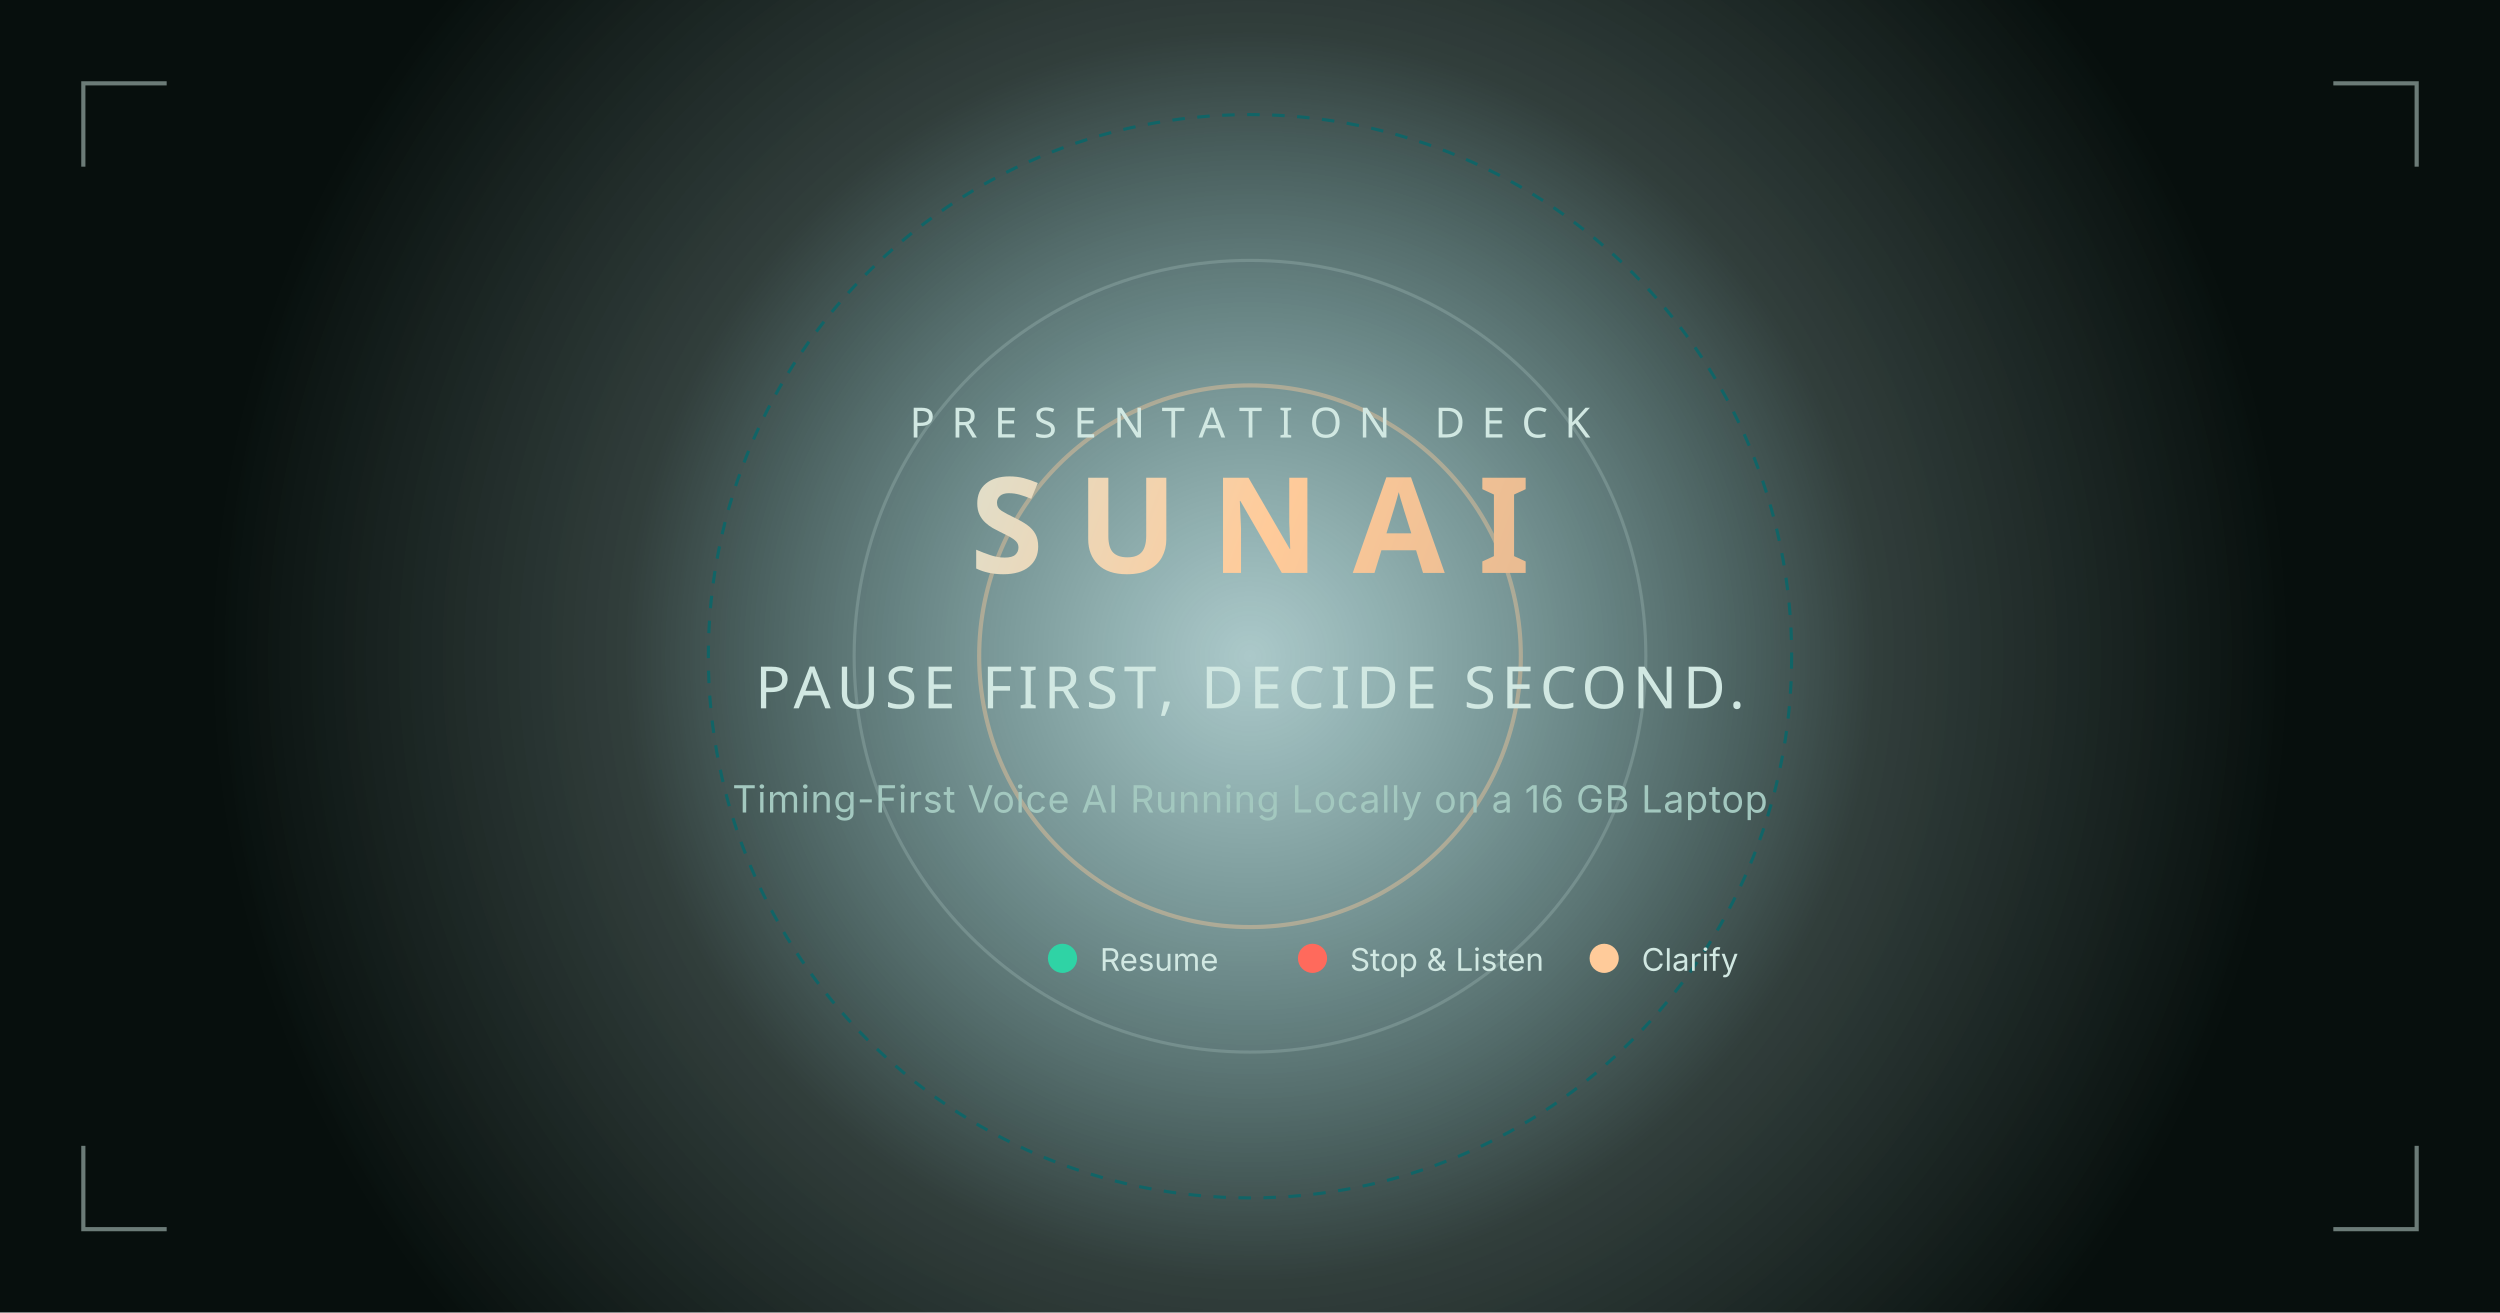
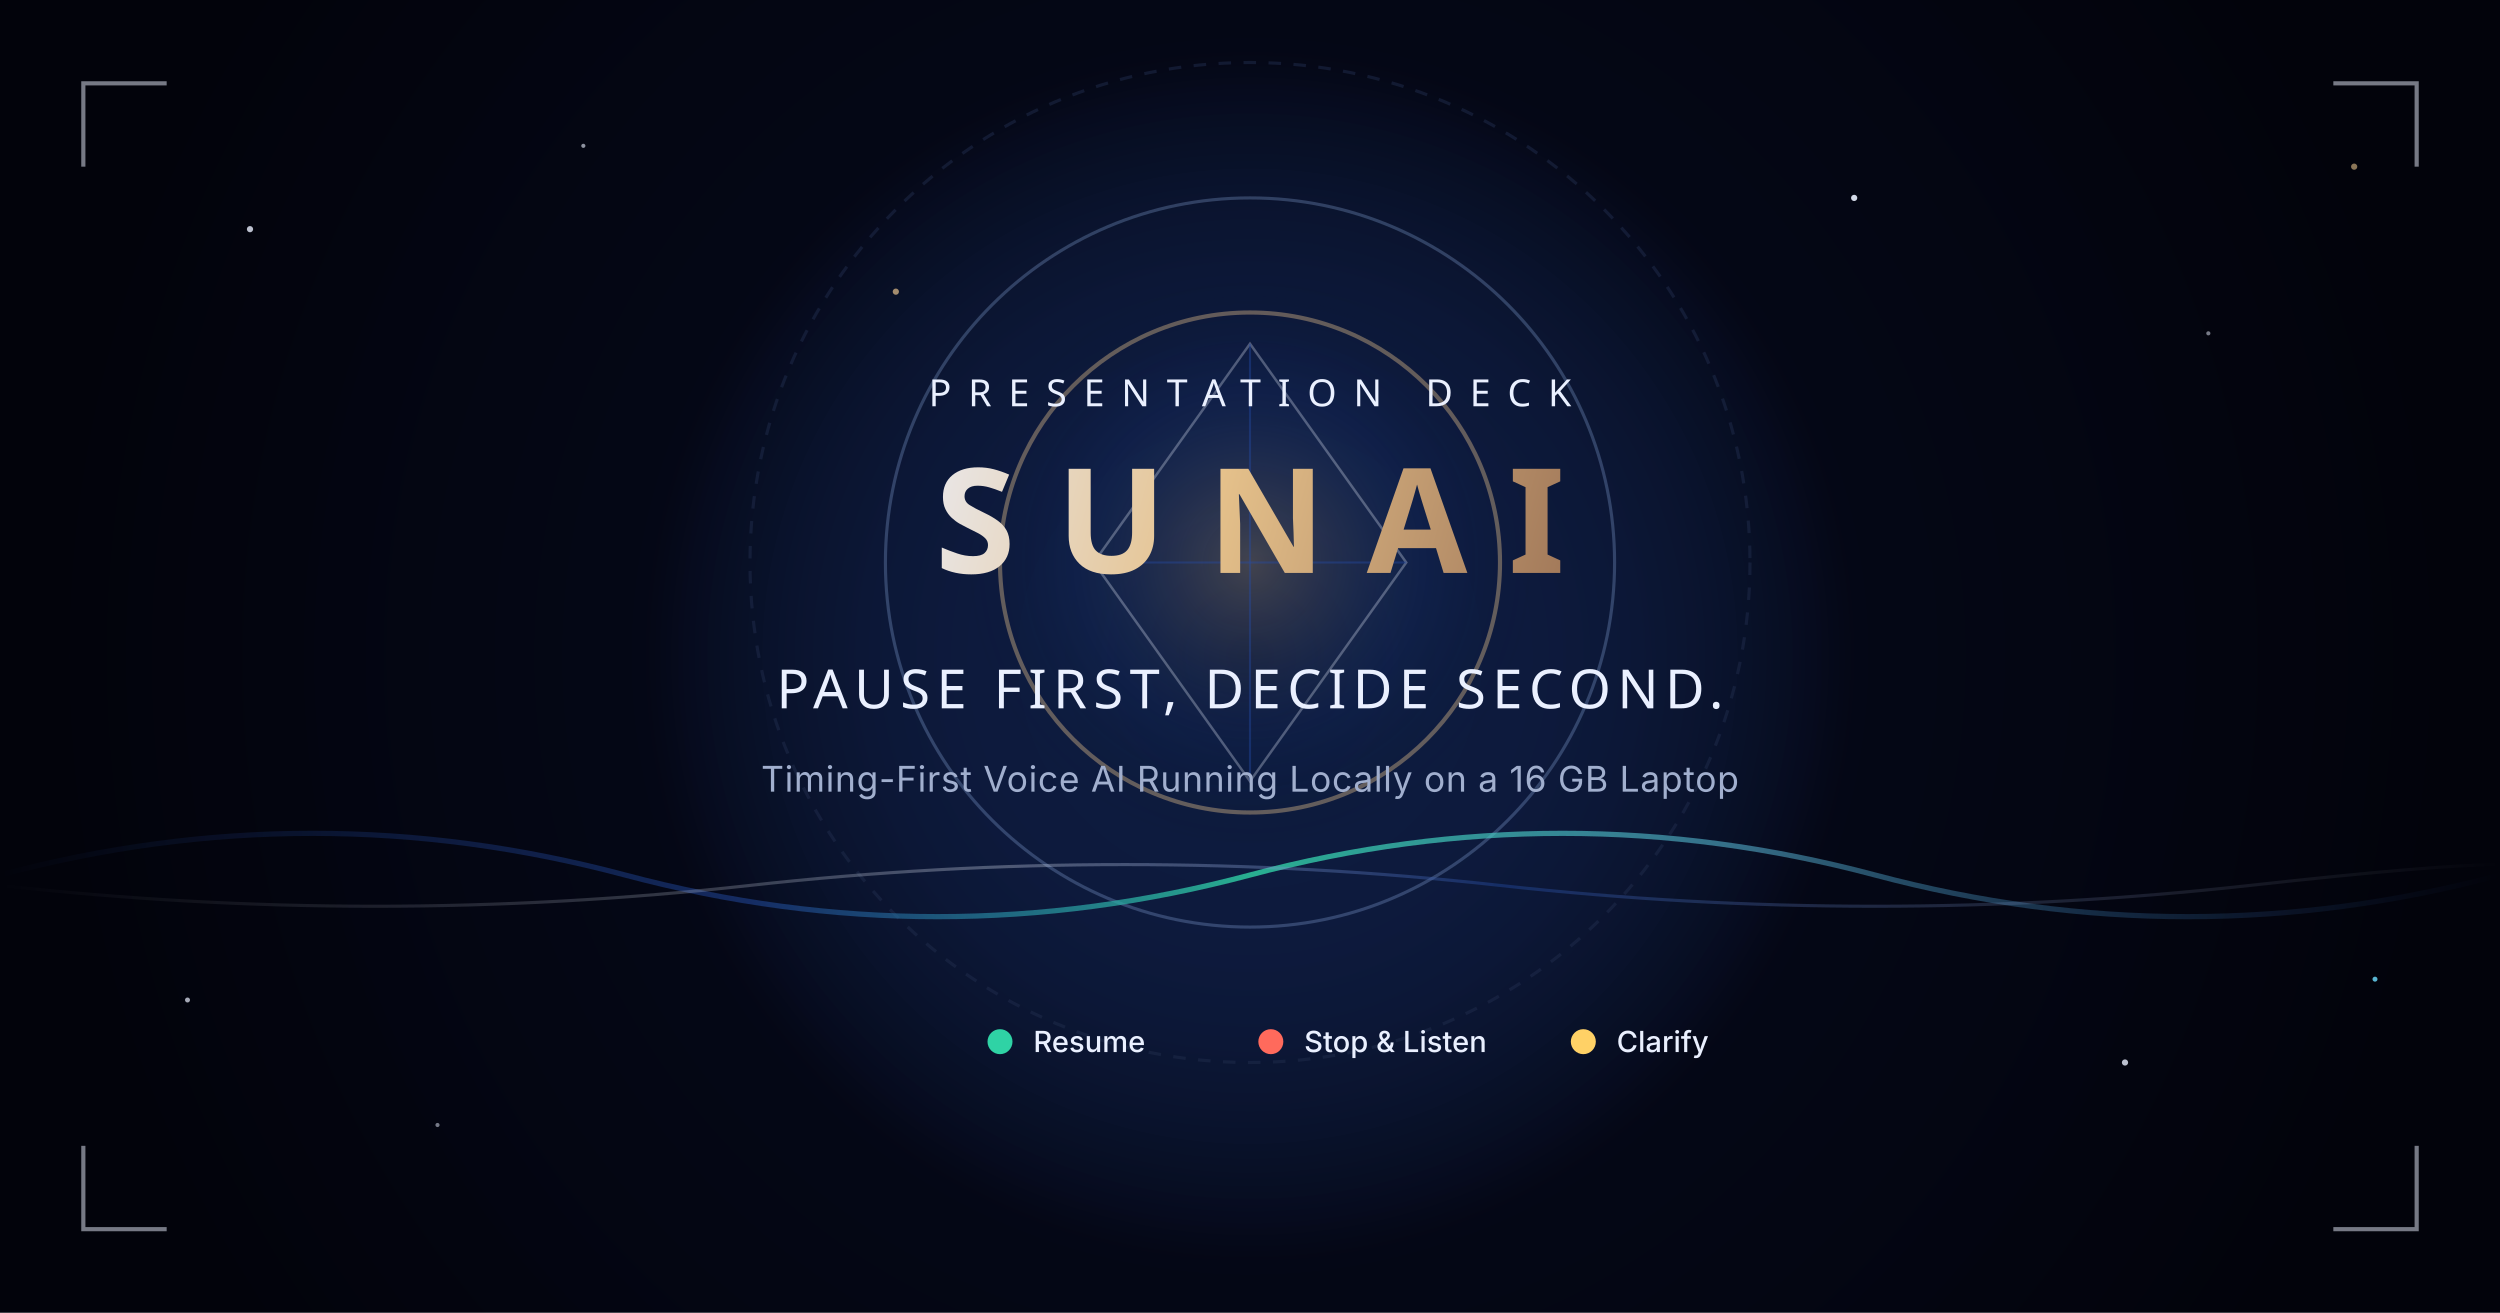
<svg xmlns="http://www.w3.org/2000/svg" width="1200" height="630" viewBox="0 0 1200 630" fill="none">
  <defs>
-     <radialGradient id="bgGlow" cx="600" cy="315" r="500" gradientUnits="userSpaceOnUse">
-       <stop offset="0%" stop-color="#116466" stop-opacity="0.35" />
-       <stop offset="60%" stop-color="#0D1C19" stop-opacity="0.85" />
-       <stop offset="100%" stop-color="#070F0D" />
+     <radialGradient id="bgGlow" cx="600" cy="315" r="580" gradientUnits="userSpaceOnUse">
+       <stop offset="0%" stop-color="#244DA8" stop-opacity="0.25" />
+       <stop offset="50%" stop-color="#050817" stop-opacity="0.9" />
+       <stop offset="100%" stop-color="#02030B" />
    </radialGradient>
-     <linearGradient id="peachGrad" x1="400" y1="200" x2="800" y2="350" gradientUnits="userSpaceOnUse">
-       <stop offset="0%" stop-color="#D1E8E2" />
-       <stop offset="50%" stop-color="#FFCB9A" />
-       <stop offset="100%" stop-color="#D9B08C" />
+     <radialGradient id="coreGlow" cx="600" cy="270" r="140" gradientUnits="userSpaceOnUse">
+       <stop offset="0%" stop-color="#E5C18B" stop-opacity="0.25" />
+       <stop offset="60%" stop-color="#244DA8" stop-opacity="0.10" />
+       <stop offset="100%" stop-color="#050817" stop-opacity="0" />
+     </radialGradient>
+     <linearGradient id="goldGrad" x1="420" y1="200" x2="780" y2="300" gradientUnits="userSpaceOnUse">
+       <stop offset="0%" stop-color="#EAF0FF" />
+       <stop offset="45%" stop-color="#E5C18B" />
+       <stop offset="100%" stop-color="#956B50" />
+     </linearGradient>
+     <linearGradient id="waveGrad1" x1="0" y1="0" x2="1200" y2="0" gradientUnits="userSpaceOnUse">
+       <stop offset="0%" stop-color="#244DA8" stop-opacity="0" />
+       <stop offset="30%" stop-color="#244DA8" stop-opacity="0.5" />
+       <stop offset="50%" stop-color="#2FD3A5" stop-opacity="0.8" />
+       <stop offset="70%" stop-color="#62C9E8" stop-opacity="0.5" />
+       <stop offset="100%" stop-color="#244DA8" stop-opacity="0" />
+     </linearGradient>
+     <linearGradient id="waveGrad2" x1="0" y1="0" x2="1200" y2="0" gradientUnits="userSpaceOnUse">
+       <stop offset="0%" stop-color="#EAF0FF" stop-opacity="0" />
+       <stop offset="40%" stop-color="#EAF0FF" stop-opacity="0.3" />
+       <stop offset="60%" stop-color="#244DA8" stop-opacity="0.4" />
+       <stop offset="100%" stop-color="#EAF0FF" stop-opacity="0" />
    </linearGradient>
  </defs>
+   <rect width="1200" height="630" fill="#02030B" />
  <rect width="1200" height="630" fill="url(#bgGlow)" />
-   <path d="M 40 80 L 40 40 L 80 40" stroke="#D1E8E2" stroke-width="2" stroke-opacity="0.5" fill="none" />
-   <path d="M 1160 80 L 1160 40 L 1120 40" stroke="#D1E8E2" stroke-width="2" stroke-opacity="0.5" fill="none" />
-   <path d="M 40 550 L 40 590 L 80 590" stroke="#D1E8E2" stroke-width="2" stroke-opacity="0.5" fill="none" />
-   <path d="M 1160 550 L 1160 590 L 1120 590" stroke="#D1E8E2" stroke-width="2" stroke-opacity="0.5" fill="none" />
-   <circle cx="600" cy="315" r="260" stroke="#116466" stroke-width="1.5" stroke-dasharray="6 6" />
-   <circle cx="600" cy="315" r="190" stroke="#D1E8E2" stroke-opacity="0.2" stroke-width="1.5" />
-   <circle cx="600" cy="315" r="130" stroke="#FFCB9A" stroke-opacity="0.4" stroke-width="2" />
-   <text x="600" y="210" text-anchor="middle" font-family="'Raleway', sans-serif" font-weight="300" font-size="20" fill="#D1E8E2" letter-spacing="0.4em">
+   <circle cx="600" cy="270" r="140" fill="url(#coreGlow)" />
+   <circle cx="120" cy="110" r="1.5" fill="#EAF0FF" opacity="0.8" />
+   <circle cx="280" cy="70" r="1" fill="#EAF0FF" opacity="0.6" />
+   <circle cx="430" cy="140" r="1.5" fill="#E5C18B" opacity="0.7" />
+   <circle cx="890" cy="95" r="1.5" fill="#EAF0FF" opacity="0.9" />
+   <circle cx="1060" cy="160" r="1" fill="#EAF0FF" opacity="0.5" />
+   <circle cx="1130" cy="80" r="1.5" fill="#E5C18B" opacity="0.6" />
+   <circle cx="90" cy="480" r="1.2" fill="#EAF0FF" opacity="0.7" />
+   <circle cx="210" cy="540" r="1" fill="#EAF0FF" opacity="0.5" />
+   <circle cx="1020" cy="510" r="1.5" fill="#EAF0FF" opacity="0.8" />
+   <circle cx="1140" cy="470" r="1.2" fill="#62C9E8" opacity="0.9" />
+   <path d="M 40 80 L 40 40 L 80 40" stroke="#EAF0FF" stroke-width="2" stroke-opacity="0.5" fill="none" />
+   <path d="M 1160 80 L 1160 40 L 1120 40" stroke="#EAF0FF" stroke-width="2" stroke-opacity="0.5" fill="none" />
+   <path d="M 40 550 L 40 590 L 80 590" stroke="#EAF0FF" stroke-width="2" stroke-opacity="0.5" fill="none" />
+   <path d="M 1160 550 L 1160 590 L 1120 590" stroke="#EAF0FF" stroke-width="2" stroke-opacity="0.5" fill="none" />
+   <circle cx="600" cy="270" r="240" stroke="#202D4D" stroke-width="1.5" stroke-dasharray="6 6" stroke-opacity="0.5" />
+   <circle cx="600" cy="270" r="175" stroke="#A5C8FF" stroke-opacity="0.25" stroke-width="1.5" />
+   <circle cx="600" cy="270" r="120" stroke="#E5C18B" stroke-opacity="0.4" stroke-width="2" />
+   <polygon points="600,165 675,270 600,375 525,270" stroke="#EAF0FF" stroke-opacity="0.3" stroke-width="1.2" fill="none" />
+   <line x1="600" y1="165" x2="600" y2="375" stroke="#244DA8" stroke-opacity="0.4" stroke-width="1" />
+   <line x1="525" y1="270" x2="675" y2="270" stroke="#244DA8" stroke-opacity="0.4" stroke-width="1" />
+   <path d="M 0 420 Q 150 380 300 420 T 600 420 T 900 420 T 1200 420" fill="none" stroke="url(#waveGrad1)" stroke-width="2.5" />
+   <path d="M 0 425 Q 180 445 360 425 T 720 425 T 1080 425 T 1200 425" fill="none" stroke="url(#waveGrad2)" stroke-width="1.5" />
+   <text x="600" y="195" text-anchor="middle" font-family="'Raleway', sans-serif" font-weight="300" font-size="18" fill="#EAF0FF" letter-spacing="0.45em">
    PRESENTATION DECK
  </text>
-   <text x="600" y="275" text-anchor="middle" font-family="'Raleway', sans-serif" font-weight="700" font-size="64" fill="url(#peachGrad)" letter-spacing="0.25em">
+   <text x="600" y="275" text-anchor="middle" font-family="'Raleway', sans-serif" font-weight="700" font-size="70" fill="url(#goldGrad)" letter-spacing="0.28em">
    SUNAI
  </text>
-   <text x="600" y="340" text-anchor="middle" font-family="'Raleway', sans-serif" font-weight="400" font-size="28" fill="#D1E8E2" letter-spacing="0.1em">
+   <text x="600" y="340" text-anchor="middle" font-family="'Raleway', sans-serif" font-weight="400" font-size="26" fill="#EAF0FF" letter-spacing="0.12em">
    PAUSE FIRST, DECIDE SECOND.
  </text>
-   <text x="600" y="390" text-anchor="middle" font-family="'Inter', sans-serif" font-weight="400" font-size="18" fill="#A3C8BF" letter-spacing="0.02em">
+   <text x="600" y="380" text-anchor="middle" font-family="'Inter', sans-serif" font-weight="400" font-size="17" fill="#A1AFCE" letter-spacing="0.02em">
    Timing-First Voice AI Running Locally on a 16 GB Laptop
  </text>
-   <circle cx="510" cy="460" r="7" fill="#2FD3A5" />
-   <text x="528" y="466" font-family="'Inter', sans-serif" font-size="15" fill="#D1E8E2">Resume</text>
-   <circle cx="630" cy="460" r="7" fill="#FF6A5C" />
-   <text x="648" y="466" font-family="'Inter', sans-serif" font-size="15" fill="#D1E8E2">Stop &amp; Listen</text>
-   <circle cx="770" cy="460" r="7" fill="#FFCB9A" />
-   <text x="788" y="466" font-family="'Inter', sans-serif" font-size="15" fill="#D1E8E2">Clarify</text>
+   <circle cx="480" cy="500" r="6" fill="#2FD3A5" />
+   <text x="496" y="505" font-family="'Inter', sans-serif" font-size="14" fill="#EAF0FF" font-weight="500">Resume</text>
+   <circle cx="610" cy="500" r="6" fill="#FF6A5C" />
+   <text x="626" y="505" font-family="'Inter', sans-serif" font-size="14" fill="#EAF0FF" font-weight="500">Stop &amp; Listen</text>
+   <circle cx="760" cy="500" r="6" fill="#FFD166" />
+   <text x="776" y="505" font-family="'Inter', sans-serif" font-size="14" fill="#EAF0FF" font-weight="500">Clarify</text>
</svg>
